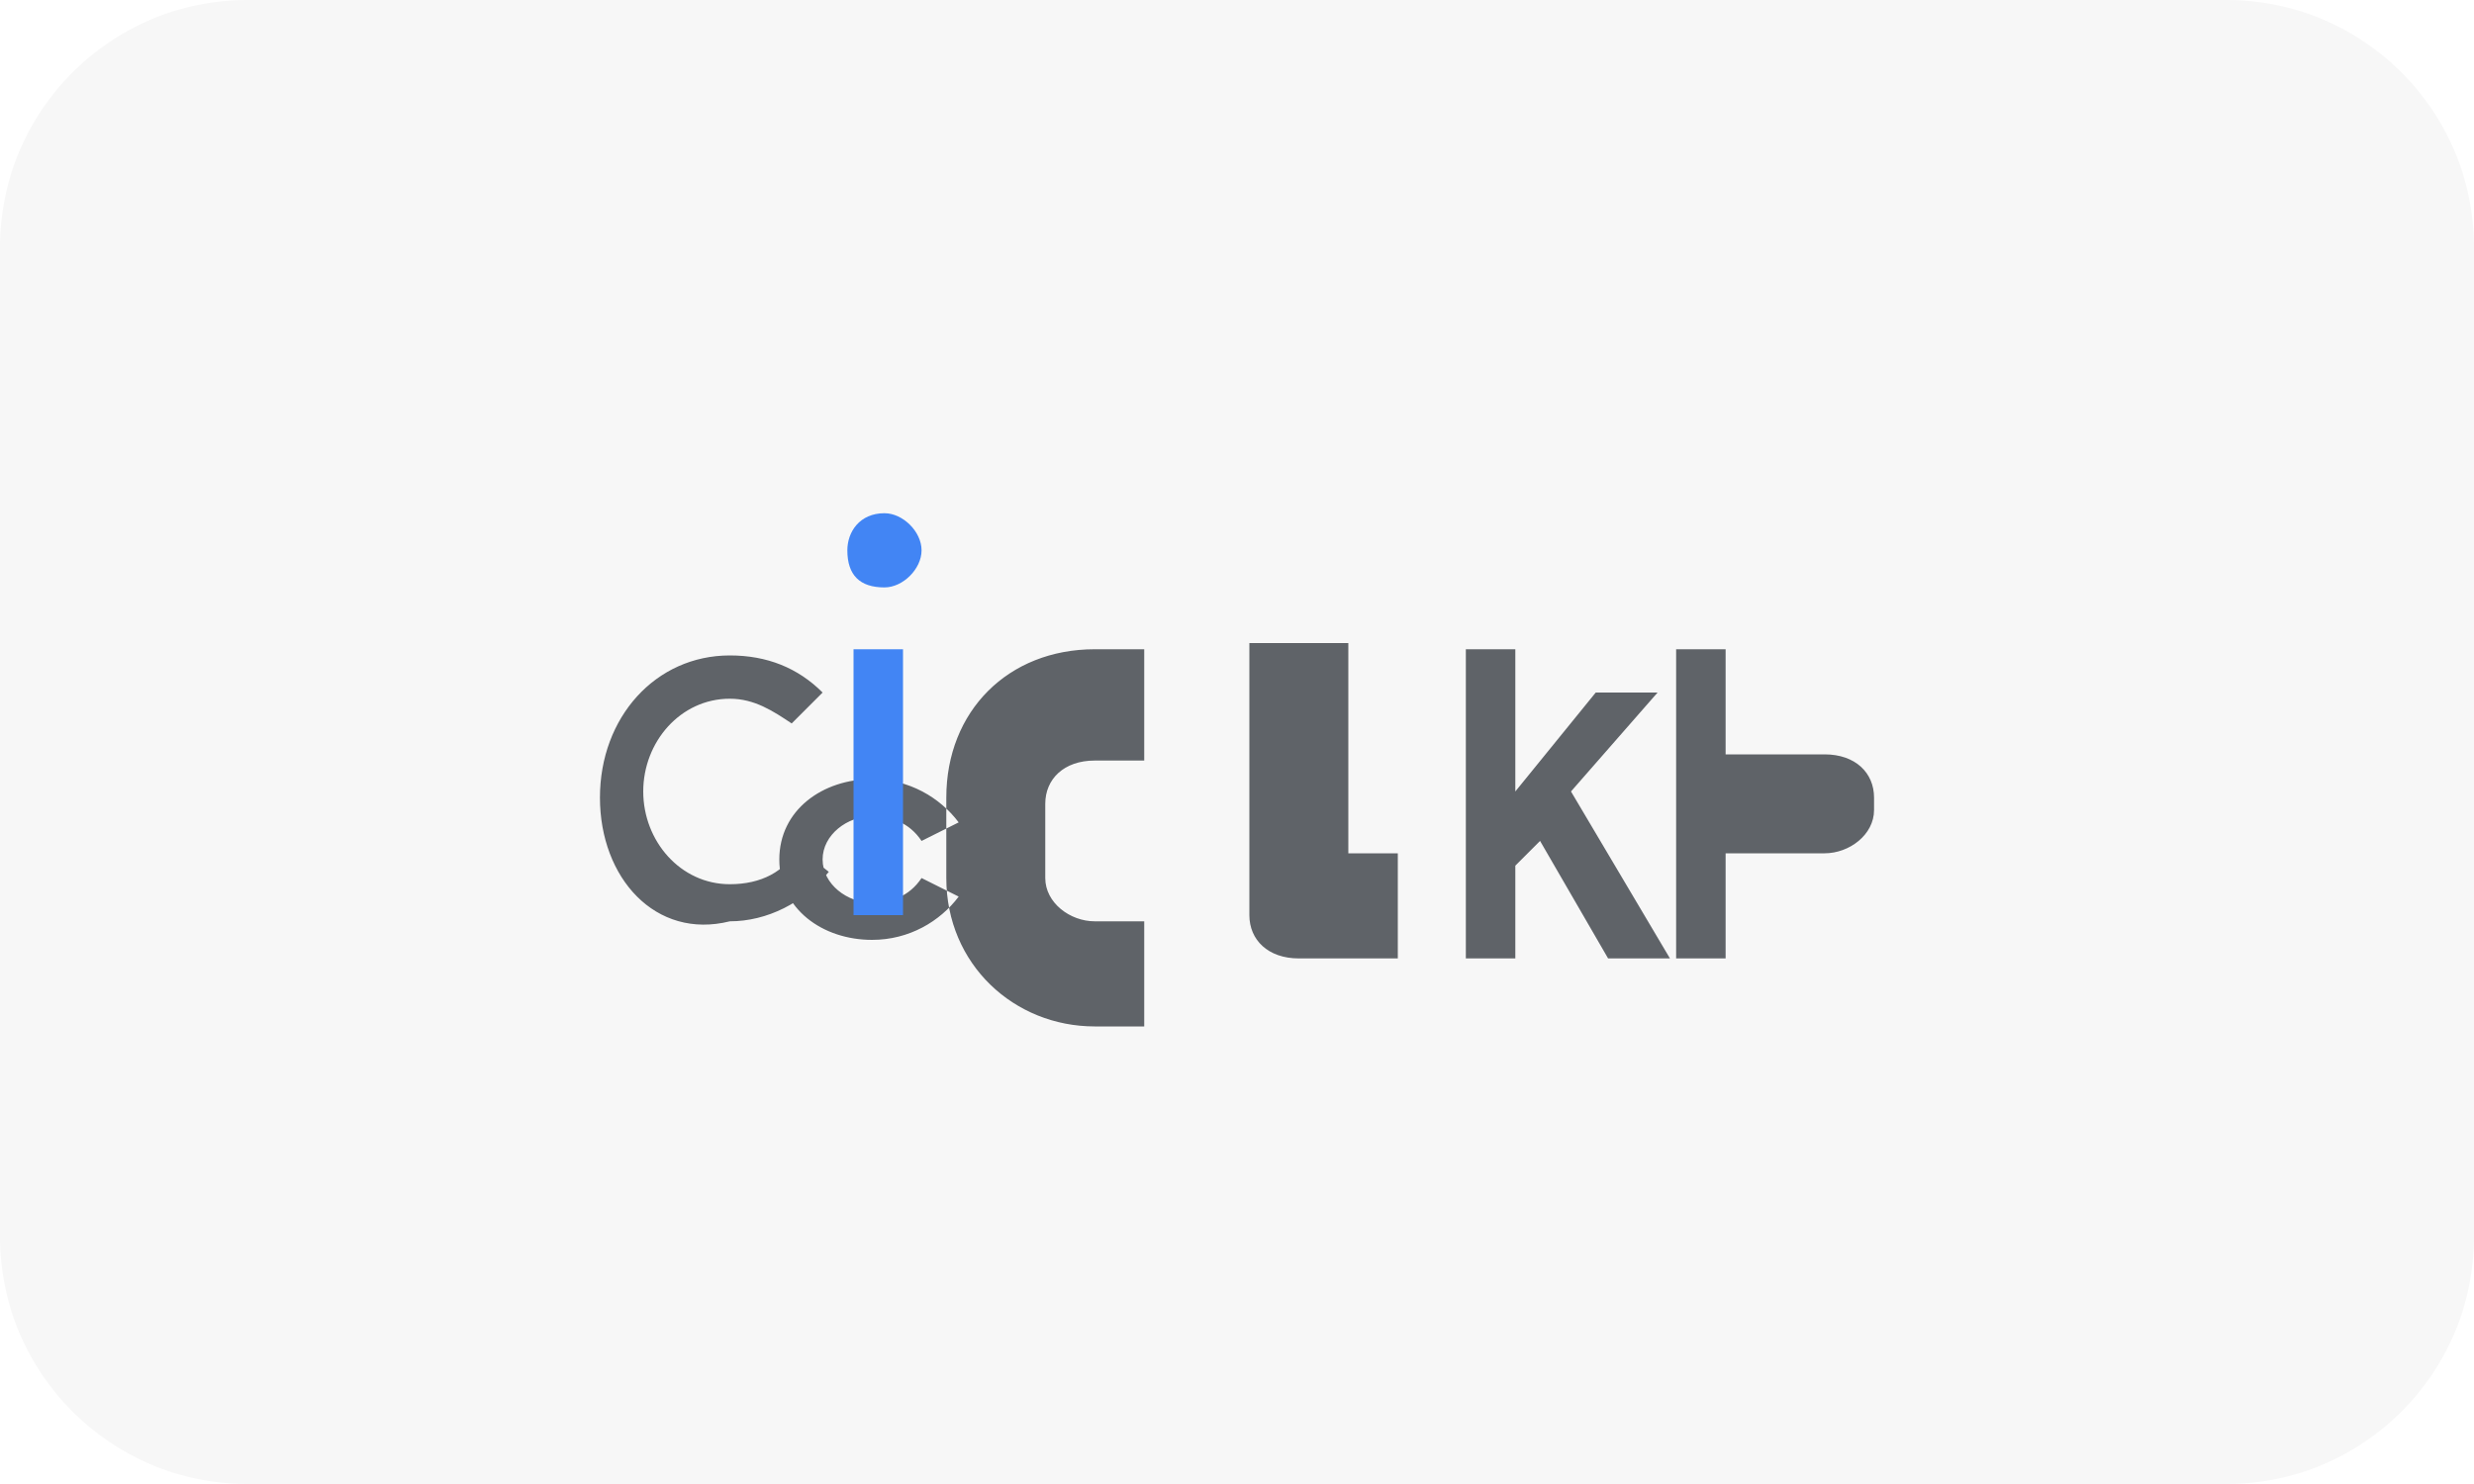
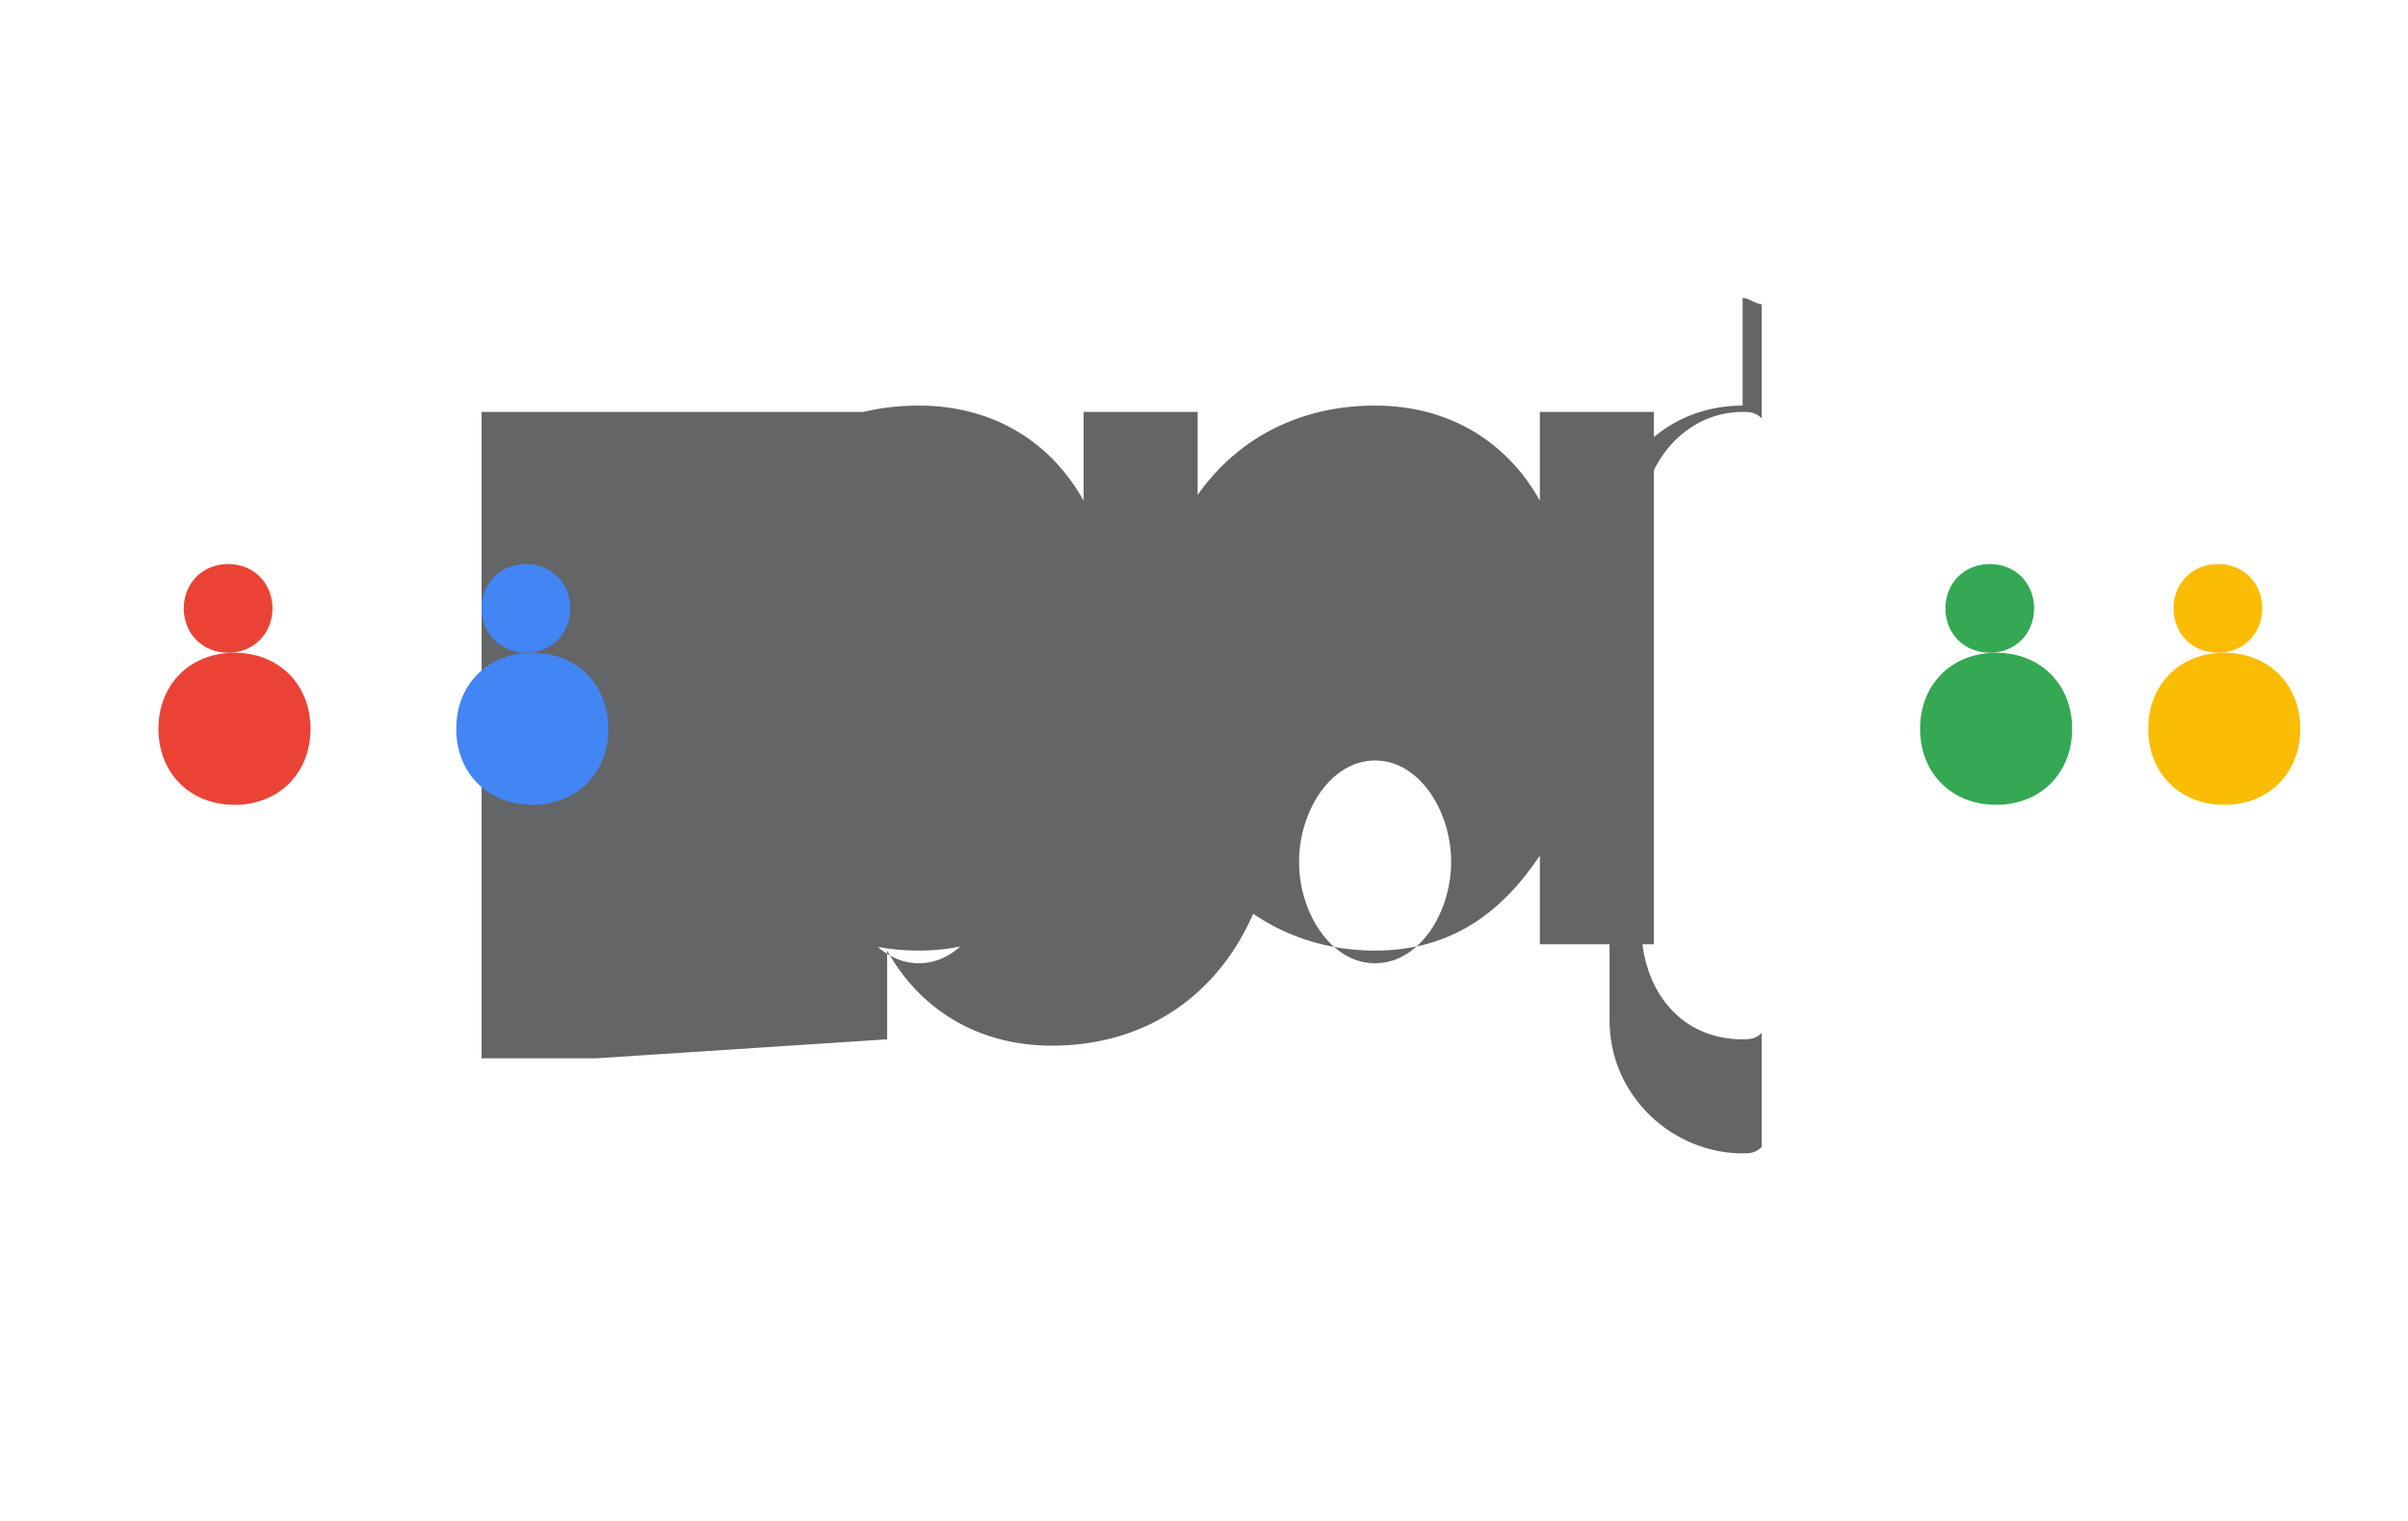
- <svg xmlns="http://www.w3.org/2000/svg" viewBox="0 0 40 24" width="40" height="24">
-   <rect width="40" height="24" rx="4" fill="#f7f7f7" />
-   <path d="M18.5,12.2v-1.7h-0.8c-1.4,0-2.4,1-2.4,2.4v1.3c0,1.4,1.1,2.4,2.4,2.4h0.8v-1.7h-0.8c-0.4,0-0.8-0.3-0.8-0.7V13 c0-0.4,0.3-0.7,0.8-0.7H18.5z M20.2,10.5v4.3c0,0.4,0.3,0.7,0.8,0.7h1.6v-1.7h-0.8v-3.4H20.2z M24.5,10.5h-0.8v5h0.8v-1.5l0.4-0.4 l1.1,1.9h1l-1.6-2.7l1.4-1.6h-1l-1.3,1.6V10.5z M30.3,12.9c0-0.4-0.3-0.7-0.8-0.7h-1.6v-1.7h-0.8v5h0.8v-1.7h1.6 c0.4,0,0.8-0.3,0.8-0.7V12.9z M9.7,12.9c0-1.3,0.9-2.3,2.1-2.3c0.6,0,1.1,0.2,1.5,0.6l-0.5,0.5c-0.3-0.2-0.6-0.4-1-0.4 c-0.8,0-1.4,0.7-1.4,1.5c0,0.8,0.6,1.5,1.4,1.5c0.5,0,0.9-0.2,1.1-0.6l0.5,0.4c-0.4,0.5-1,0.8-1.6,0.8C10.6,15.2,9.7,14.2,9.7,12.9z M15.5,14.5c-0.3,0.4-0.8,0.7-1.4,0.7c-0.8,0-1.5-0.5-1.5-1.3c0-0.8,0.7-1.3,1.5-1.3c0.6,0,1.1,0.3,1.4,0.7l-0.6,0.3 c-0.2-0.3-0.5-0.4-0.8-0.4c-0.4,0-0.8,0.3-0.8,0.7c0,0.4,0.4,0.7,0.8,0.7c0.3,0,0.6-0.1,0.8-0.4L15.5,14.5z" fill="#5F6368" />
-   <path d="M13.7,8.9c0-0.3,0.2-0.6,0.6-0.6c0.3,0,0.6,0.3,0.6,0.6c0,0.3-0.3,0.6-0.6,0.6C13.9,9.5,13.7,9.3,13.7,8.9z M13.8,10.5H14.6v4.3h-0.8V10.5z" fill="#4285F4" />
+ <svg xmlns="http://www.w3.org/2000/svg" width="38" height="24" viewBox="0 0 38 24">
+   <path fill="#636566" d="M27.5 6.4c-1.2 0-2.1.9-2.1 2v7.7c0 1.2 1 2.1 2.1 2.1.1 0 .2 0 .3-.1v-1.8c-.1.1-.2.1-.3.1-1 0-1.6-.8-1.6-1.8V8.3c0-1 .7-1.8 1.6-1.8.1 0 .2 0 .3.1V4.8c-.1 0-.2-.1-.3-.1zm-10.4.1v1.4c-.5-.9-1.4-1.5-2.6-1.5-2.1 0-3.6 1.6-3.6 4.3s1.6 4.3 3.6 4.3c1.2 0 2-.6 2.6-1.5v1.4h1.8V6.5h-1.8zm-1.4 7.1c0 .8-.5 1.6-1.2 1.6s-1.2-.8-1.2-1.6.5-1.6 1.2-1.6 1.2.8 1.2 1.6zm8.6-7.1v1.4c-.5-.9-1.4-1.5-2.6-1.5-2.1 0-3.6 1.6-3.6 4.3s1.6 4.3 3.6 4.3c1.2 0 2-.6 2.6-1.5v1.4h1.8V6.5h-1.8zm-1.4 7.1c0 .8-.5 1.6-1.2 1.6s-1.2-.8-1.2-1.6.5-1.6 1.2-1.6 1.2.8 1.2 1.6zm-8.9 2.8v-1.4c.5.9 1.4 1.5 2.6 1.5 2.1 0 3.6-1.6 3.6-4.3s-1.6-4.3-3.6-4.3c-1.2 0-2 .6-2.6 1.5V6.5H7.6v10.2h1.8z" />
+   <path fill="#4285F4" d="M9.6 11.5c0-.7-.5-1.2-1.2-1.2s-1.2.5-1.2 1.2.5 1.2 1.2 1.2 1.2-.5 1.2-1.2zm-1.3-2.6c-.4 0-.7.3-.7.7s.3.7.7.7.7-.3.7-.7-.3-.7-.7-.7z" />
+   <path fill="#EA4335" d="M4.9 11.5c0-.7-.5-1.2-1.2-1.2S2.5 10.8 2.5 11.5s.5 1.2 1.2 1.2 1.2-.5 1.2-1.2zm-1.3-2.6c-.4 0-.7.3-.7.7s.3.7.7.7.7-.3.7-.7-.3-.7-.7-.7z" />
+   <path fill="#FBBC04" d="M36.3 11.5c0-.7-.5-1.2-1.2-1.2s-1.2.5-1.2 1.2.5 1.2 1.2 1.2 1.2-.5 1.2-1.2zm-1.3-2.6c-.4 0-.7.3-.7.7s.3.7.7.7.7-.3.7-.7-.3-.7-.7-.7z" />
+   <path fill="#34A853" d="M32.7 11.5c0-.7-.5-1.2-1.2-1.2s-1.2.5-1.2 1.2.5 1.2 1.2 1.2 1.2-.5 1.2-1.2zm-1.3-2.6c-.4 0-.7.3-.7.7s.3.7.7.7.7-.3.7-.7-.3-.7-.7-.7z" />
</svg>
